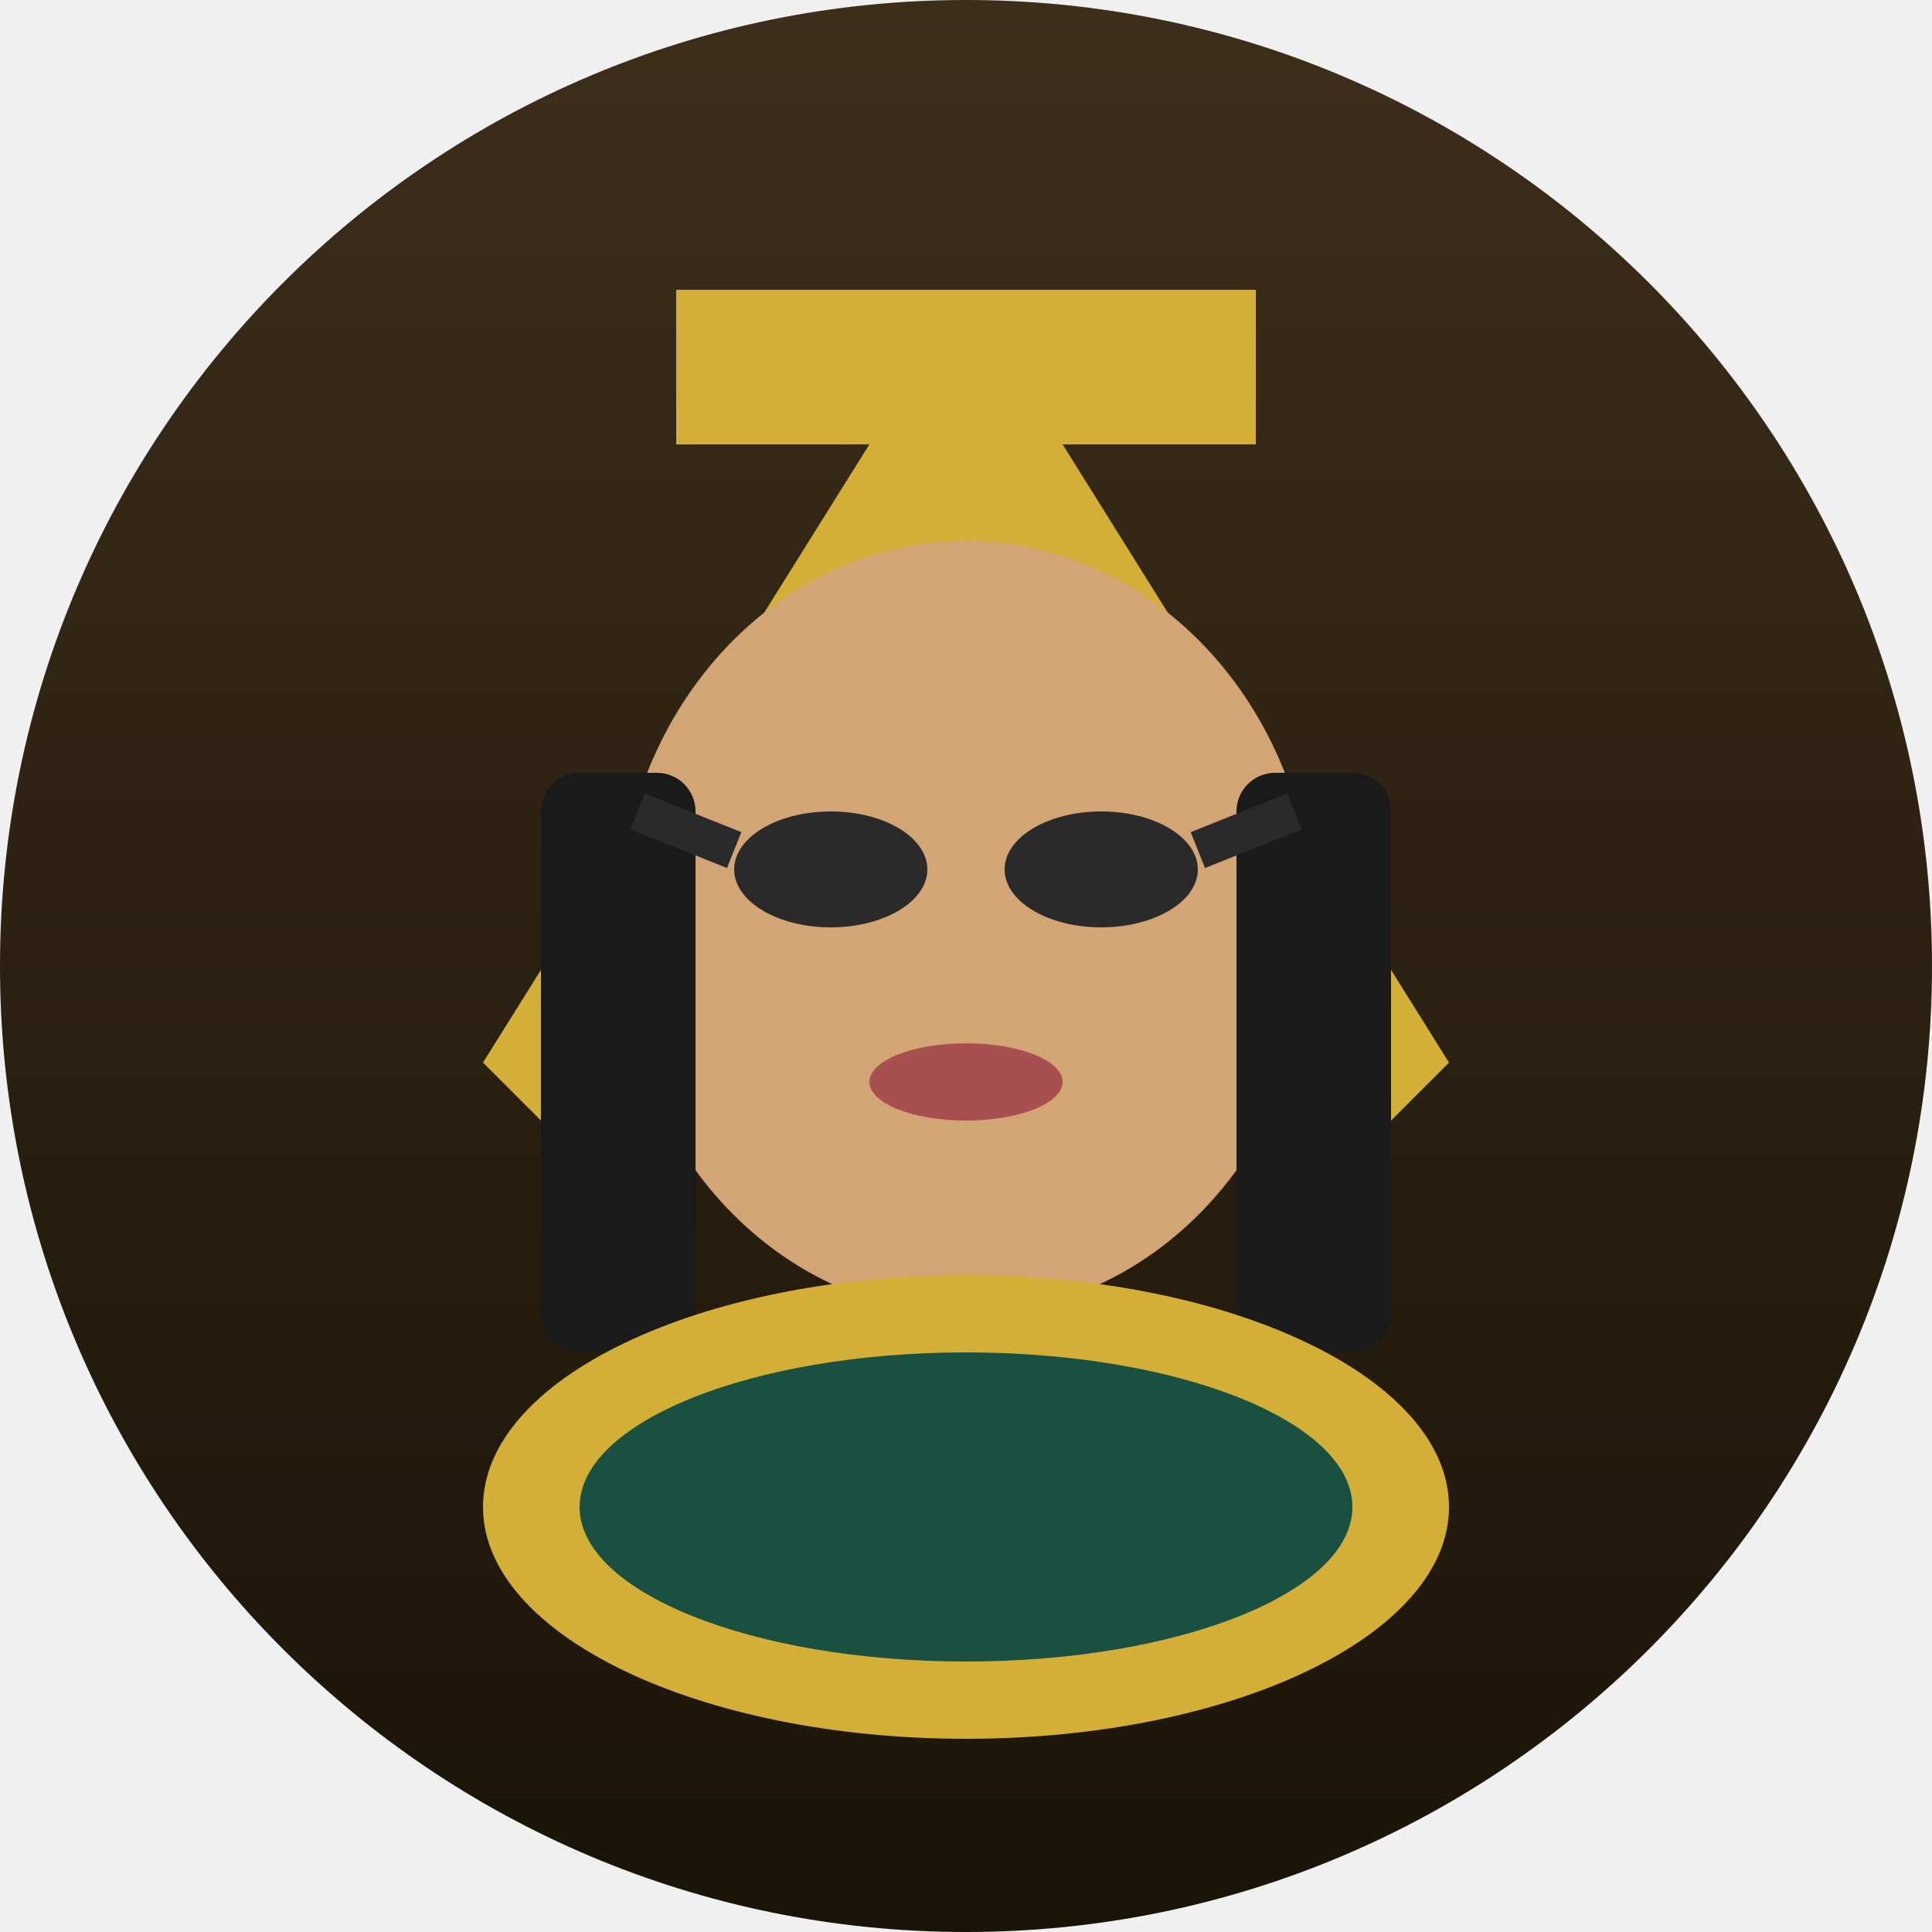
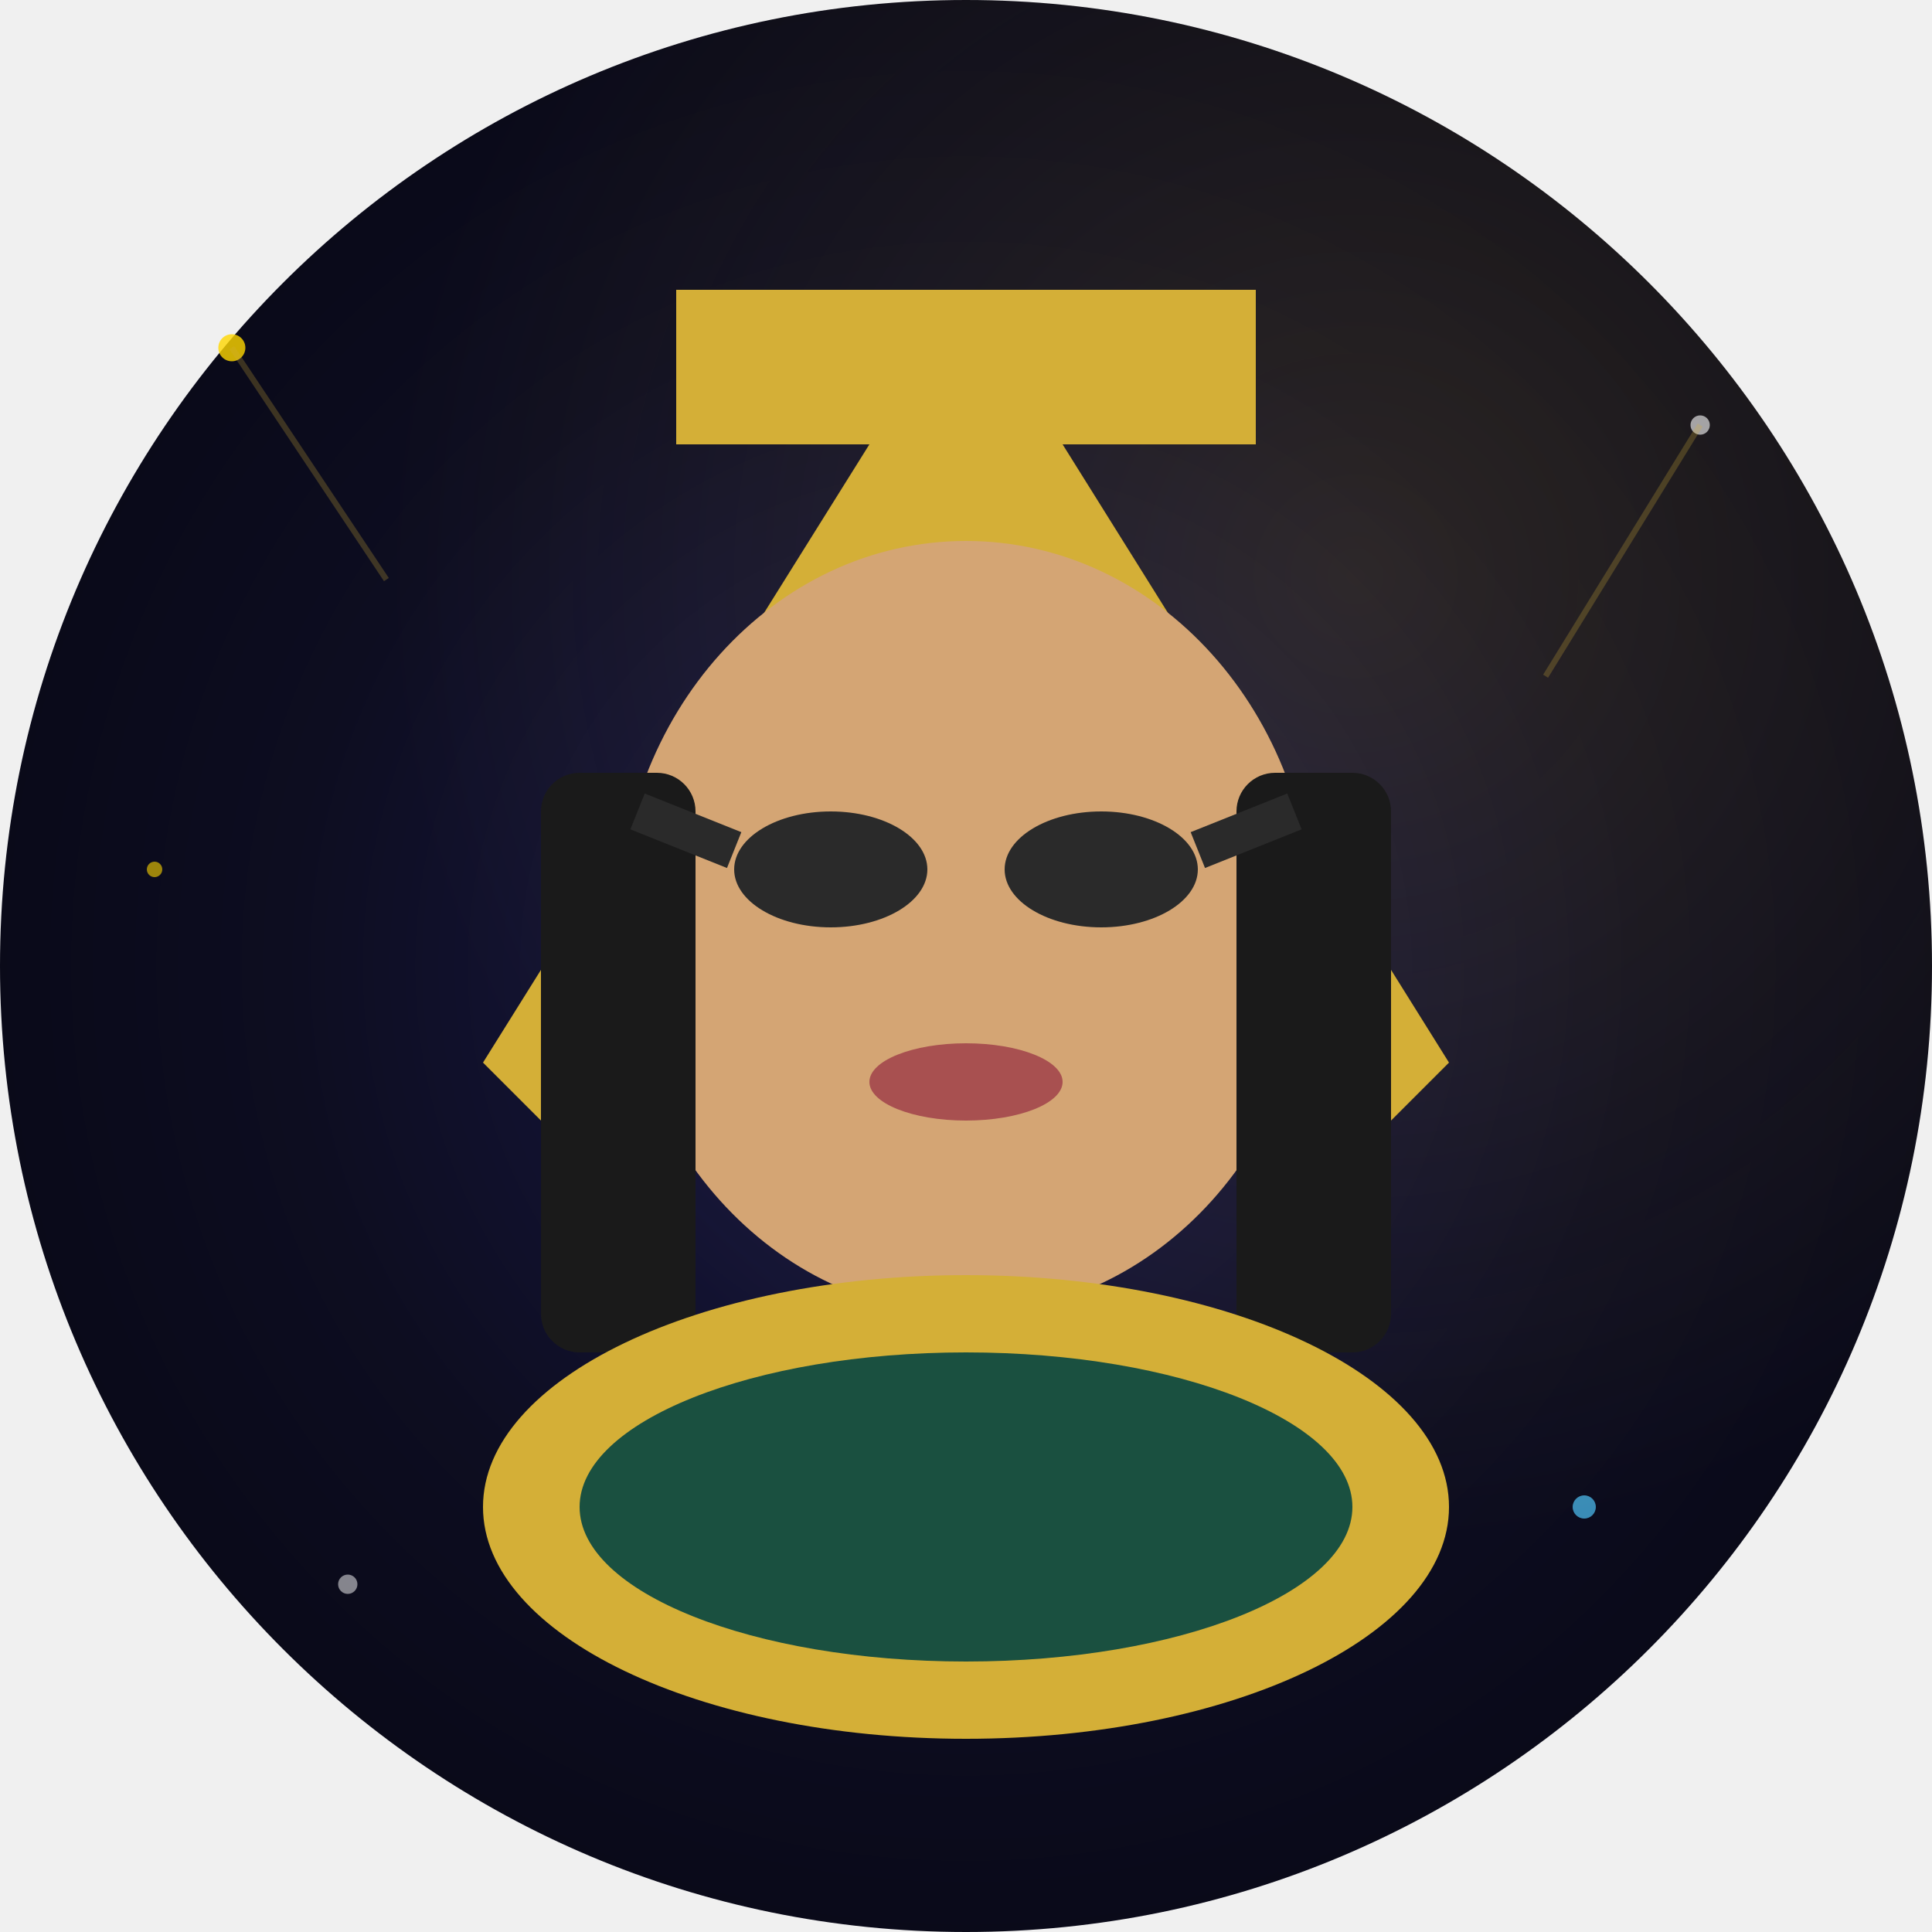
<svg xmlns="http://www.w3.org/2000/svg" viewBox="0 0 100 100">
  <defs>
-     <linearGradient id="bgCleo" x1="0%" y1="0%" x2="0%" y2="100%">
-       <stop offset="0%" style="stop-color:#3d2e1a" />
-       <stop offset="100%" style="stop-color:#1a1408" />
-     </linearGradient>
+     <radialGradient id="cosmicBgCleo" cx="50%" cy="50%" r="70%">
+       <stop offset="0%" style="stop-color:#1a1a4a" />
+       <stop offset="50%" style="stop-color:#0d0d20" />
+       <stop offset="100%" style="stop-color:#050510" />
+     </radialGradient>
+     <radialGradient id="nebulaCleo" cx="70%" cy="30%" r="50%">
+       <stop offset="0%" style="stop-color:#d4af37;stop-opacity:0.15" />
+       <stop offset="100%" style="stop-color:#d4af37;stop-opacity:0" />
+     </radialGradient>
  </defs>
-   <circle cx="50" cy="50" r="50" fill="url(#bgCleo)" />
+   <circle cx="50" cy="50" r="50" fill="url(#cosmicBgCleo)" />
+   <circle cx="50" cy="50" r="50" fill="url(#nebulaCleo)" />
+   <circle cx="12" cy="18" r="0.7" fill="#ffd700" opacity="0.8" />
+   <circle cx="88" cy="22" r="0.5" fill="#fff" opacity="0.6" />
+   <circle cx="82" cy="78" r="0.6" fill="#4fc3f7" opacity="0.7" />
+   <circle cx="18" cy="82" r="0.5" fill="#fff" opacity="0.5" />
+   <circle cx="8" cy="45" r="0.4" fill="#ffd700" opacity="0.6" />
+   <path d="M12 18 L20 30 M88 22 L80 35" stroke="#d4af37" stroke-width="0.3" opacity="0.25" />
  <path d="M25 55 L50 15 L75 55 L70 60 L50 35 L30 60 Z" fill="#d4af37" />
  <rect x="35" y="15" width="30" height="8" fill="#d4af37" />
  <ellipse cx="50" cy="48" rx="18" ry="20" fill="#d4a574" />
  <rect x="28" y="40" width="8" height="30" rx="2" fill="#1a1a1a" />
  <rect x="64" y="40" width="8" height="30" rx="2" fill="#1a1a1a" />
  <ellipse cx="43" cy="45" rx="5" ry="3" fill="#2a2a2a" />
  <ellipse cx="57" cy="45" rx="5" ry="3" fill="#2a2a2a" />
  <line x1="38" y1="44" x2="33" y2="42" stroke="#2a2a2a" stroke-width="2" />
  <line x1="62" y1="44" x2="67" y2="42" stroke="#2a2a2a" stroke-width="2" />
  <ellipse cx="50" cy="56" rx="5" ry="2" fill="#a85050" />
  <ellipse cx="50" cy="78" rx="25" ry="12" fill="#d4af37" />
  <ellipse cx="50" cy="78" rx="20" ry="8" fill="#1a5040" />
</svg>
